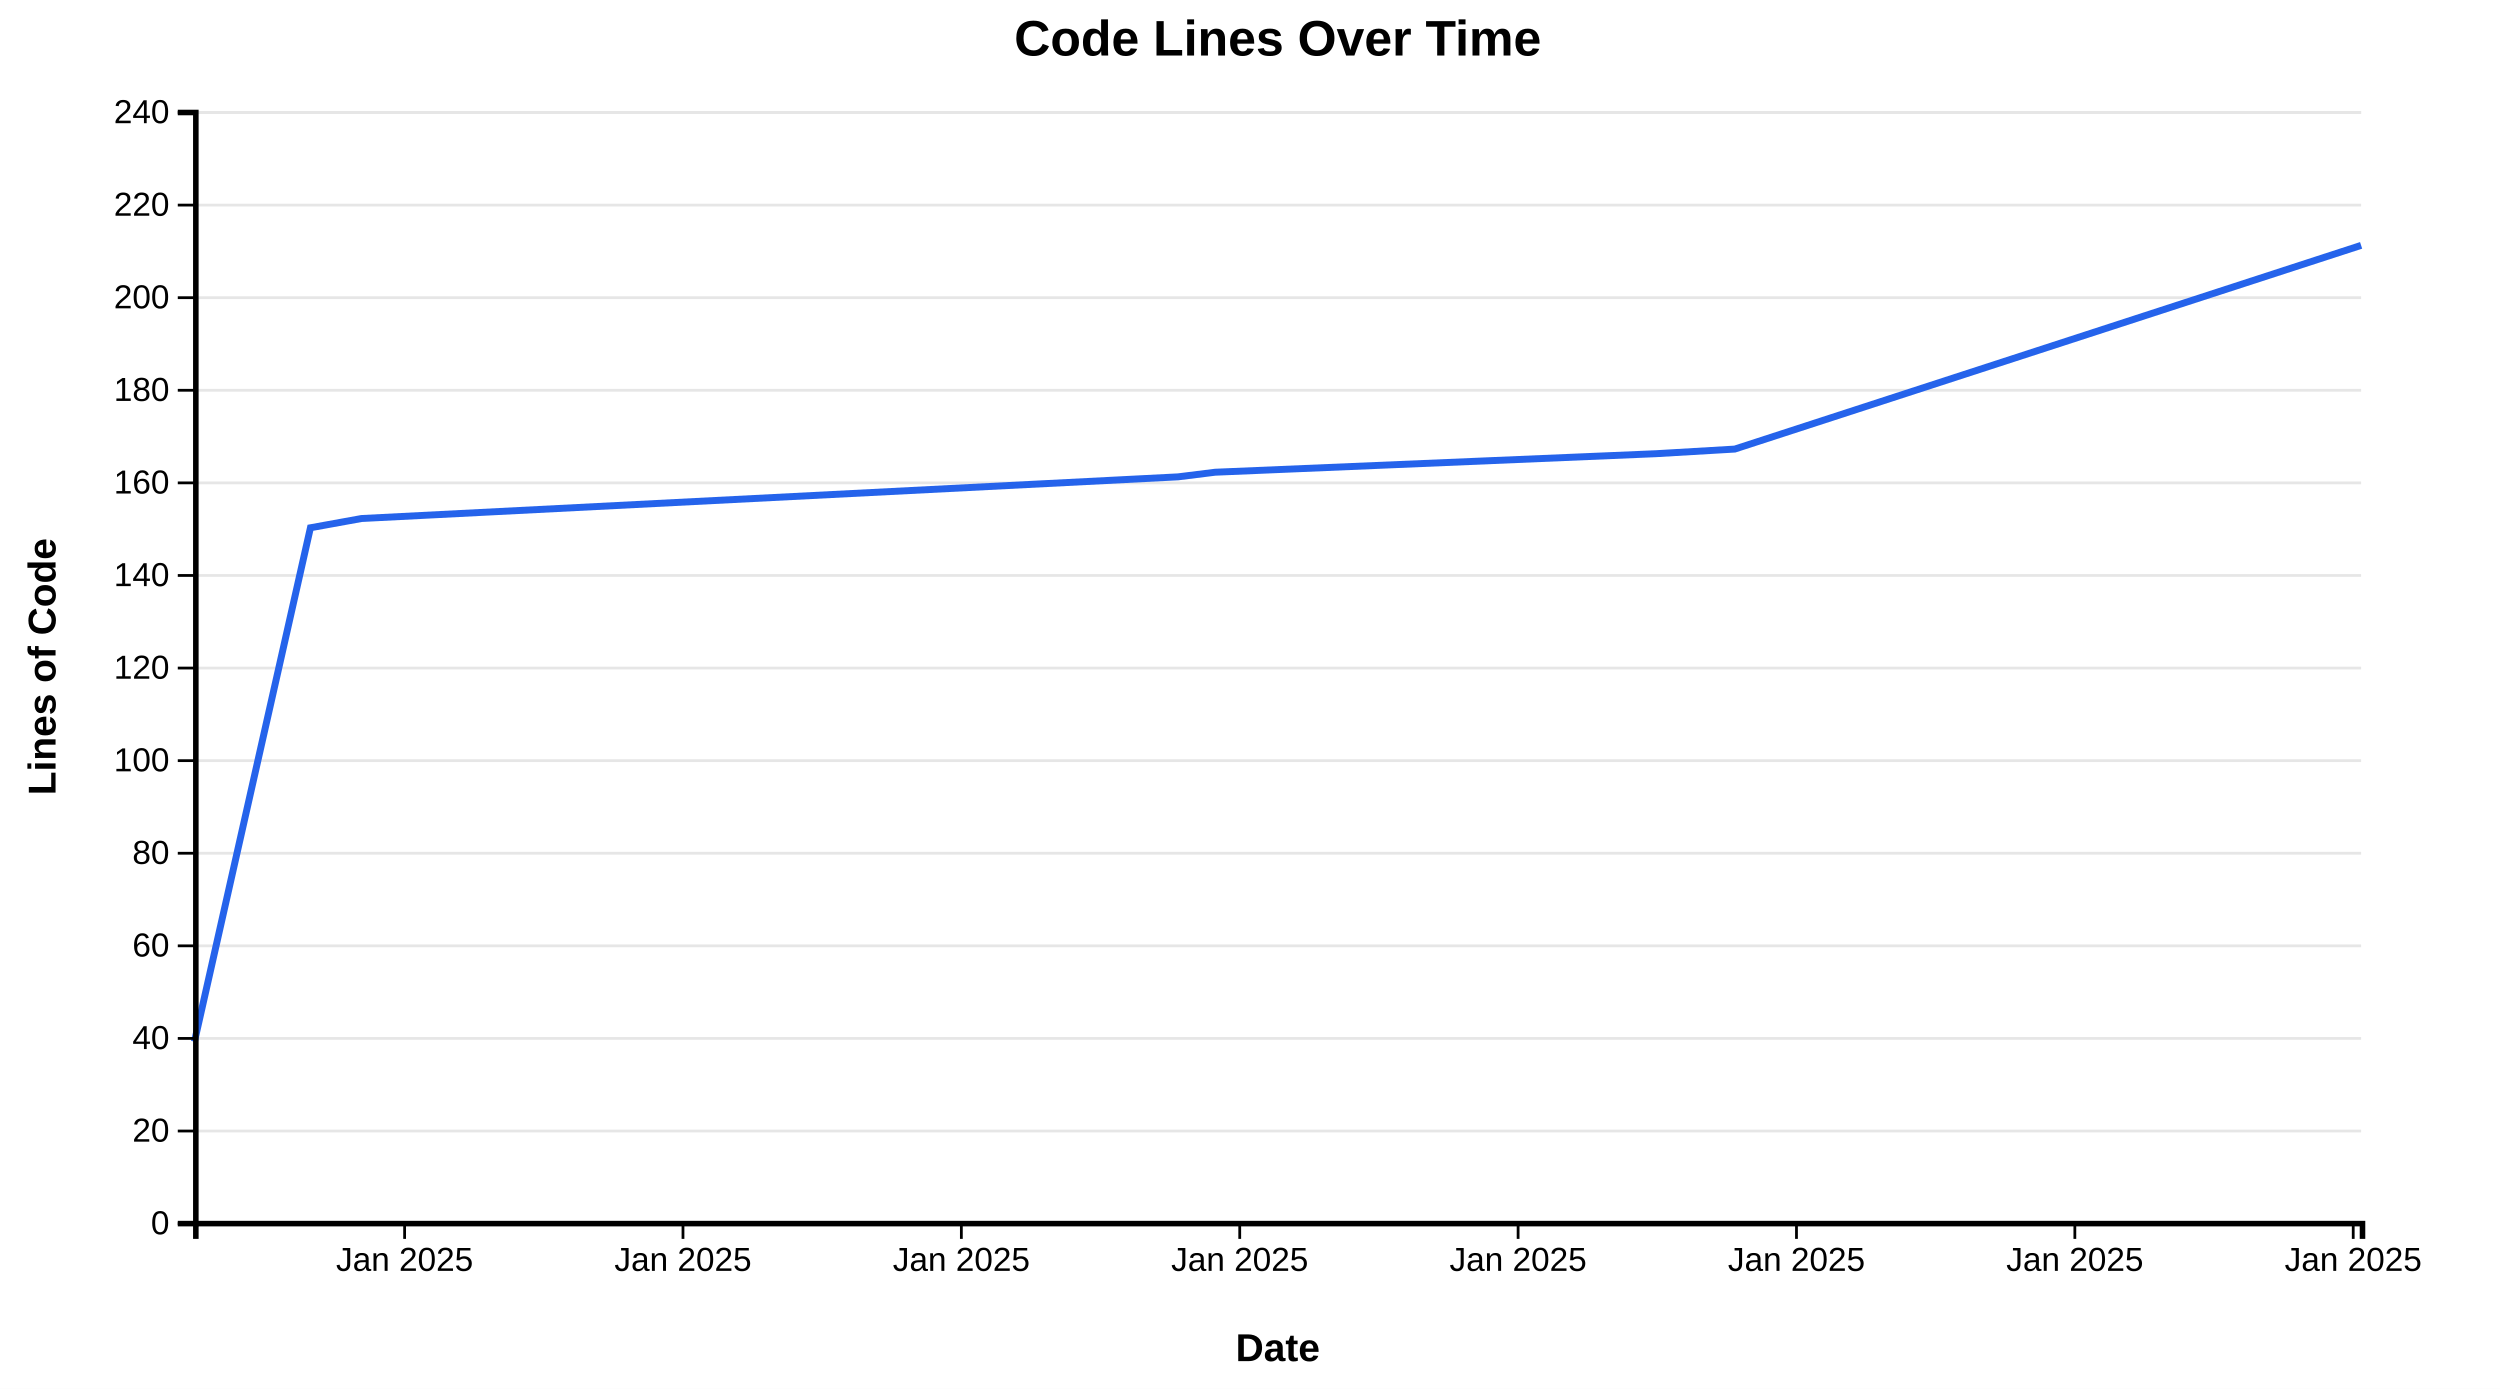
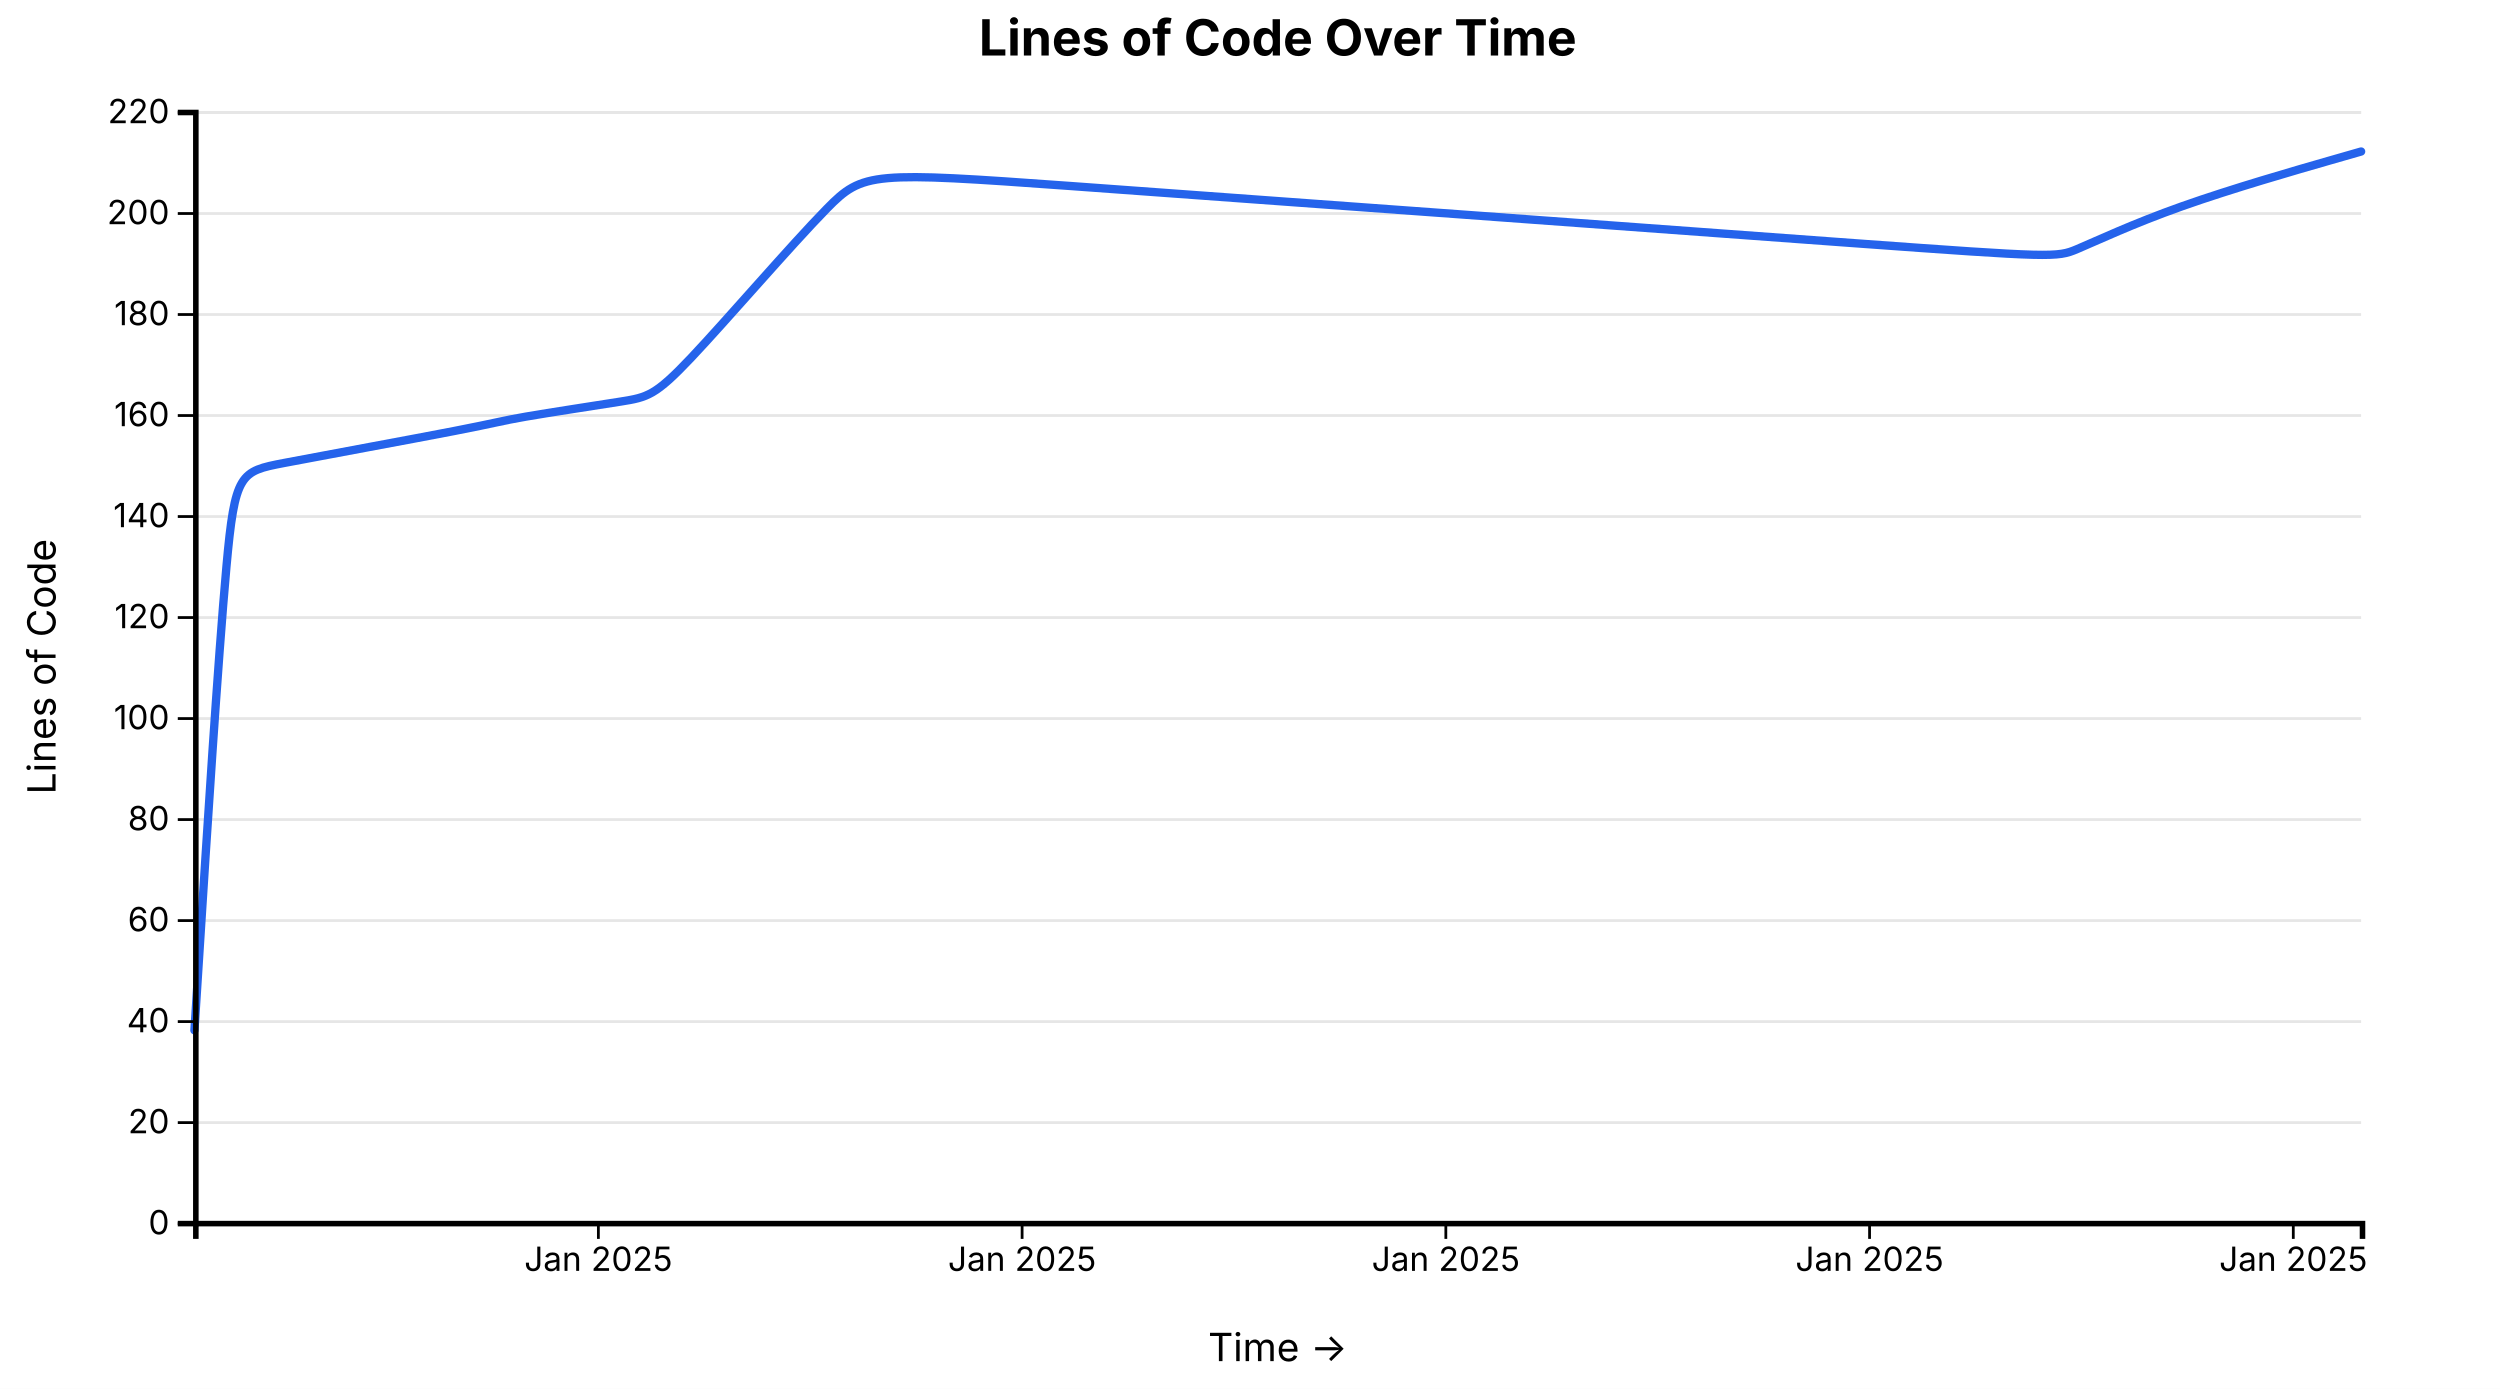
<svg xmlns="http://www.w3.org/2000/svg" width="900" height="500">
  <rect width="100%" height="100%" fill="white" />
  <g transform="translate(70,40)">
    <g class="grid" opacity="0.1" fill="none" font-size="10" font-family="sans-serif" text-anchor="end">
      <path class="domain" stroke="currentColor" d="M780,400.5H0.5V0.5H780" />
      <g class="tick" opacity="1" transform="translate(0,400.5)">
        <line stroke="currentColor" x2="780" />
        <text fill="currentColor" x="-3" dy="0.32em" />
      </g>
-       <g class="tick" opacity="1" transform="translate(0,367.1667)">
+       <g class="tick" opacity="1" transform="translate(0,364.1364)">
        <line stroke="currentColor" x2="780" />
        <text fill="currentColor" x="-3" dy="0.32em" />
      </g>
-       <g class="tick" opacity="1" transform="translate(0,333.8333)">
+       <g class="tick" opacity="1" transform="translate(0,327.7727)">
        <line stroke="currentColor" x2="780" />
        <text fill="currentColor" x="-3" dy="0.32em" />
      </g>
-       <g class="tick" opacity="1" transform="translate(0,300.5)">
+       <g class="tick" opacity="1" transform="translate(0,291.4091)">
        <line stroke="currentColor" x2="780" />
        <text fill="currentColor" x="-3" dy="0.32em" />
      </g>
-       <g class="tick" opacity="1" transform="translate(0,267.1667)">
+       <g class="tick" opacity="1" transform="translate(0,255.0455)">
        <line stroke="currentColor" x2="780" />
        <text fill="currentColor" x="-3" dy="0.32em" />
      </g>
-       <g class="tick" opacity="1" transform="translate(0,233.8333)">
+       <g class="tick" opacity="1" transform="translate(0,218.6818)">
        <line stroke="currentColor" x2="780" />
        <text fill="currentColor" x="-3" dy="0.32em" />
      </g>
-       <g class="tick" opacity="1" transform="translate(0,200.5)">
+       <g class="tick" opacity="1" transform="translate(0,182.3182)">
        <line stroke="currentColor" x2="780" />
        <text fill="currentColor" x="-3" dy="0.32em" />
      </g>
-       <g class="tick" opacity="1" transform="translate(0,167.1667)">
+       <g class="tick" opacity="1" transform="translate(0,145.9545)">
        <line stroke="currentColor" x2="780" />
        <text fill="currentColor" x="-3" dy="0.32em" />
      </g>
-       <g class="tick" opacity="1" transform="translate(0,133.8333)">
+       <g class="tick" opacity="1" transform="translate(0,109.5909)">
        <line stroke="currentColor" x2="780" />
        <text fill="currentColor" x="-3" dy="0.32em" />
      </g>
-       <g class="tick" opacity="1" transform="translate(0,100.5)">
+       <g class="tick" opacity="1" transform="translate(0,73.22727)">
        <line stroke="currentColor" x2="780" />
        <text fill="currentColor" x="-3" dy="0.32em" />
      </g>
-       <g class="tick" opacity="1" transform="translate(0,67.16667)">
-         <line stroke="currentColor" x2="780" />
-         <text fill="currentColor" x="-3" dy="0.32em" />
-       </g>
-       <g class="tick" opacity="1" transform="translate(0,33.83333)">
+       <g class="tick" opacity="1" transform="translate(0,36.86364)">
        <line stroke="currentColor" x2="780" />
        <text fill="currentColor" x="-3" dy="0.32em" />
      </g>
      <g class="tick" opacity="1" transform="translate(0,0.5)">
        <line stroke="currentColor" x2="780" />
        <text fill="currentColor" x="-3" dy="0.32em" />
      </g>
    </g>
-     <path fill="none" stroke="#2563eb" stroke-width="2.5" d="M0,335L41.756,150L60.128,146.667L354.09,131.667L367.452,130L526.124,123.333L554.518,121.667L780,48.333" />
-     <g transform="translate(0,400)" fill="none" font-size="10" font-family="sans-serif" text-anchor="middle" style="font-size: 12px; font-family: Arial, sans-serif;">
+     <path fill="none" stroke="#2563eb" stroke-width="3" stroke-linejoin="round" stroke-linecap="round" d="M0,330.909L2.119,297.576C4.237,264.242,8.475,197.576,11.525,163.939C14.576,130.303,16.441,129.697,32.288,126.667C48.136,123.636,77.966,118.182,93.559,115.152C109.153,112.121,110.508,111.515,119.237,110C127.966,108.485,144.068,106.061,153.559,104.545C163.051,103.03,165.932,102.424,178.814,88.788C191.695,75.152,214.576,48.485,227.627,35.152C240.678,21.818,243.898,21.818,315.508,26.97C387.119,32.121,527.119,42.424,597.966,47.576C668.814,52.727,670.508,52.727,677.712,49.697C684.915,46.667,697.627,40.606,715.593,34.242C733.559,27.879,756.78,21.212,768.39,17.879L780,14.545" />
+     <g transform="translate(0,400)" fill="none" font-size="10" font-family="sans-serif" text-anchor="middle" style="font-size: 12px; font-family: system-ui, -apple-system, sans-serif;">
      <path class="domain" stroke="currentColor" d="M0.5,6V0.5H780.5V6" stroke-width="2" />
-       <g class="tick" opacity="1" transform="translate(75.6606,0)">
+       <g class="tick" opacity="1" transform="translate(145.4153,0)">
        <line stroke="currentColor" y2="6" />
        <text fill="currentColor" y="9" dy="0.71em">Jan 2025</text>
      </g>
-       <g class="tick" opacity="1" transform="translate(175.8747,0)">
+       <g class="tick" opacity="1" transform="translate(297.9576,0)">
        <line stroke="currentColor" y2="6" />
        <text fill="currentColor" y="9" dy="0.71em">Jan 2025</text>
      </g>
-       <g class="tick" opacity="1" transform="translate(276.0889,0)">
+       <g class="tick" opacity="1" transform="translate(450.5,0)">
        <line stroke="currentColor" y2="6" />
        <text fill="currentColor" y="9" dy="0.71em">Jan 2025</text>
      </g>
-       <g class="tick" opacity="1" transform="translate(376.303,0)">
+       <g class="tick" opacity="1" transform="translate(603.0424,0)">
        <line stroke="currentColor" y2="6" />
        <text fill="currentColor" y="9" dy="0.71em">Jan 2025</text>
      </g>
-       <g class="tick" opacity="1" transform="translate(476.5171,0)">
-         <line stroke="currentColor" y2="6" />
-         <text fill="currentColor" y="9" dy="0.71em">Jan 2025</text>
-       </g>
-       <g class="tick" opacity="1" transform="translate(576.7313,0)">
-         <line stroke="currentColor" y2="6" />
-         <text fill="currentColor" y="9" dy="0.71em">Jan 2025</text>
-       </g>
-       <g class="tick" opacity="1" transform="translate(676.9454,0)">
-         <line stroke="currentColor" y2="6" />
-         <text fill="currentColor" y="9" dy="0.71em">Jan 2025</text>
-       </g>
-       <g class="tick" opacity="1" transform="translate(777.1595,0)">
+       <g class="tick" opacity="1" transform="translate(755.5847,0)">
        <line stroke="currentColor" y2="6" />
        <text fill="currentColor" y="9" dy="0.71em">Jan 2025</text>
      </g>
    </g>
-     <g fill="none" font-size="10" font-family="sans-serif" text-anchor="end" style="font-size: 12px; font-family: Arial, sans-serif;">
+     <g fill="none" font-size="10" font-family="sans-serif" text-anchor="end" style="font-size: 12px; font-family: system-ui, -apple-system, sans-serif;">
      <path class="domain" stroke="currentColor" d="M-6,400.5H0.5V0.5H-6" stroke-width="2" />
      <g class="tick" opacity="1" transform="translate(0,400.5)">
        <line stroke="currentColor" x2="-6" />
        <text fill="currentColor" x="-9" dy="0.32em">0</text>
      </g>
-       <g class="tick" opacity="1" transform="translate(0,367.1667)">
+       <g class="tick" opacity="1" transform="translate(0,364.1364)">
        <line stroke="currentColor" x2="-6" />
        <text fill="currentColor" x="-9" dy="0.32em">20</text>
      </g>
-       <g class="tick" opacity="1" transform="translate(0,333.8333)">
+       <g class="tick" opacity="1" transform="translate(0,327.7727)">
        <line stroke="currentColor" x2="-6" />
        <text fill="currentColor" x="-9" dy="0.32em">40</text>
      </g>
-       <g class="tick" opacity="1" transform="translate(0,300.5)">
+       <g class="tick" opacity="1" transform="translate(0,291.4091)">
        <line stroke="currentColor" x2="-6" />
        <text fill="currentColor" x="-9" dy="0.32em">60</text>
      </g>
-       <g class="tick" opacity="1" transform="translate(0,267.1667)">
+       <g class="tick" opacity="1" transform="translate(0,255.0455)">
        <line stroke="currentColor" x2="-6" />
        <text fill="currentColor" x="-9" dy="0.32em">80</text>
      </g>
-       <g class="tick" opacity="1" transform="translate(0,233.8333)">
+       <g class="tick" opacity="1" transform="translate(0,218.6818)">
        <line stroke="currentColor" x2="-6" />
        <text fill="currentColor" x="-9" dy="0.32em">100</text>
      </g>
-       <g class="tick" opacity="1" transform="translate(0,200.5)">
+       <g class="tick" opacity="1" transform="translate(0,182.3182)">
        <line stroke="currentColor" x2="-6" />
        <text fill="currentColor" x="-9" dy="0.32em">120</text>
      </g>
-       <g class="tick" opacity="1" transform="translate(0,167.1667)">
+       <g class="tick" opacity="1" transform="translate(0,145.9545)">
        <line stroke="currentColor" x2="-6" />
        <text fill="currentColor" x="-9" dy="0.32em">140</text>
      </g>
-       <g class="tick" opacity="1" transform="translate(0,133.8333)">
+       <g class="tick" opacity="1" transform="translate(0,109.5909)">
        <line stroke="currentColor" x2="-6" />
        <text fill="currentColor" x="-9" dy="0.32em">160</text>
      </g>
-       <g class="tick" opacity="1" transform="translate(0,100.5)">
+       <g class="tick" opacity="1" transform="translate(0,73.22727)">
        <line stroke="currentColor" x2="-6" />
        <text fill="currentColor" x="-9" dy="0.32em">180</text>
      </g>
-       <g class="tick" opacity="1" transform="translate(0,67.16667)">
+       <g class="tick" opacity="1" transform="translate(0,36.86364)">
        <line stroke="currentColor" x2="-6" />
        <text fill="currentColor" x="-9" dy="0.32em">200</text>
      </g>
-       <g class="tick" opacity="1" transform="translate(0,33.83333)">
+       <g class="tick" opacity="1" transform="translate(0,0.5)">
        <line stroke="currentColor" x2="-6" />
        <text fill="currentColor" x="-9" dy="0.32em">220</text>
      </g>
-       <g class="tick" opacity="1" transform="translate(0,0.5)">
-         <line stroke="currentColor" x2="-6" />
-         <text fill="currentColor" x="-9" dy="0.32em">240</text>
-       </g>
    </g>
-     <text transform="rotate(-90)" y="-50" x="-200" text-anchor="middle" style="font-size: 14px; font-family: Arial, sans-serif; font-weight: bold;">Lines of Code</text>
-     <text x="390" y="450" text-anchor="middle" style="font-size: 14px; font-family: Arial, sans-serif; font-weight: bold;">Date</text>
-     <text x="390" y="-20" text-anchor="middle" style="font-size: 18px; font-family: Arial, sans-serif; font-weight: bold;">Code Lines Over Time</text>
+     <text transform="rotate(-90)" y="-50" x="-200" text-anchor="middle" style="font-size: 14px; font-family: system-ui, -apple-system, sans-serif;">Lines of Code</text>
+     <text x="390" y="450" text-anchor="middle" style="font-size: 14px; font-family: system-ui, -apple-system, sans-serif;">Time →</text>
+     <text x="390" y="-20" text-anchor="middle" style="font-size: 18px; font-family: system-ui, -apple-system, sans-serif; font-weight: bold;">Lines of Code Over Time</text>
  </g>
</svg>
